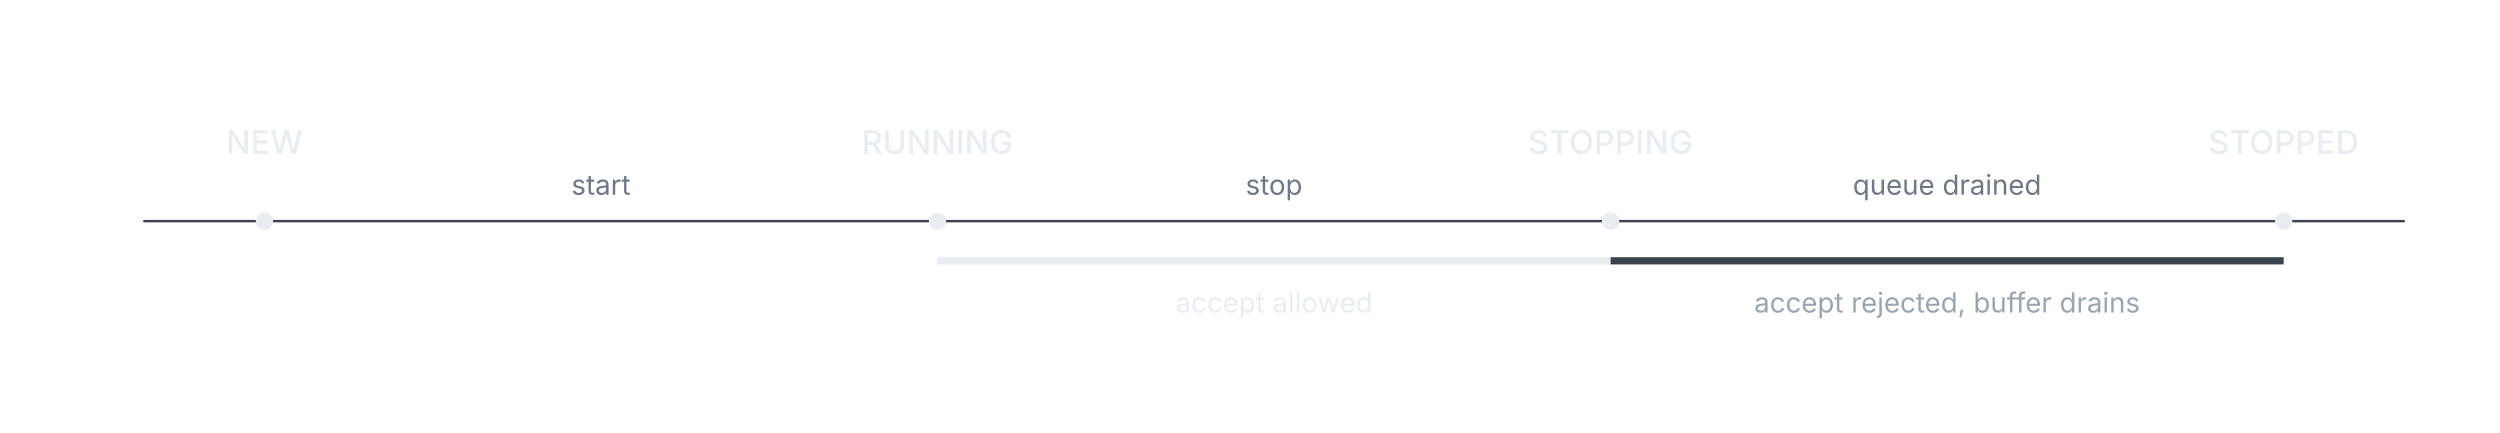
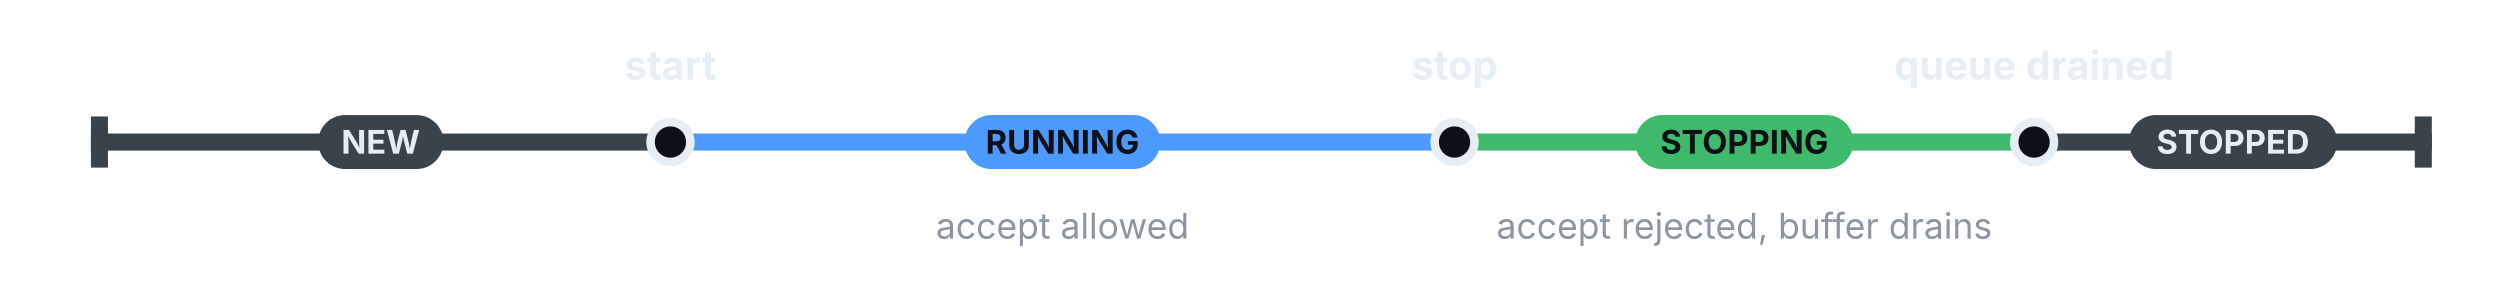
- <svg xmlns="http://www.w3.org/2000/svg" viewBox="0 0 1040 180" width="1040" height="180" role="img">
-   <defs>
-     <marker id="tip-ink" markerWidth="9" markerHeight="9" refX="7.2" refY="4.5" orient="auto">
-       <path d="M0.8,1.2 L7.4,4.5 L0.8,7.8" fill="none" stroke="#E9EDF2" stroke-width="1.2" stroke-linecap="round" stroke-linejoin="round" />
-     </marker>
-     <marker id="tip-soft" markerWidth="9" markerHeight="9" refX="7.2" refY="4.5" orient="auto">
-       <path d="M0.8,1.2 L7.4,4.5 L0.8,7.8" fill="none" stroke="#9BA5B1" stroke-width="1.2" stroke-linecap="round" stroke-linejoin="round" />
-     </marker>
-     <marker id="tip-mute" markerWidth="9" markerHeight="9" refX="7.2" refY="4.5" orient="auto">
-       <path d="M0.8,1.2 L7.4,4.5 L0.8,7.8" fill="none" stroke="#6F7985" stroke-width="1.2" stroke-linecap="round" stroke-linejoin="round" />
-     </marker>
-     <marker id="tip-hair" markerWidth="9" markerHeight="9" refX="7.2" refY="4.5" orient="auto">
-       <path d="M0.8,1.2 L7.4,4.5 L0.8,7.8" fill="none" stroke="#39424D" stroke-width="1.2" stroke-linecap="round" stroke-linejoin="round" />
-     </marker>
-     <marker id="tip-bad" markerWidth="9" markerHeight="9" refX="7.2" refY="4.5" orient="auto">
-       <path d="M0.8,1.2 L7.4,4.5 L0.8,7.8" fill="none" stroke="#FF8177" stroke-width="1.2" stroke-linecap="round" stroke-linejoin="round" />
-     </marker>
-   </defs>
-   <path d="M60,92 L1000,92" stroke="#39424D" stroke-width="1" fill="none" stroke-linecap="round" />
-   <circle cx="110" cy="92" r="3.6" fill="#E9EDF2" />
-   <text x="110" y="64" font-family="-apple-system, BlinkMacSystemFont, 'Segoe UI', Inter, Helvetica, Arial, sans-serif" font-size="13.5" font-weight="550" fill="#E9EDF2" text-anchor="middle">NEW</text>
-   <circle cx="390" cy="92" r="3.6" fill="#E9EDF2" />
-   <text x="390" y="64" font-family="-apple-system, BlinkMacSystemFont, 'Segoe UI', Inter, Helvetica, Arial, sans-serif" font-size="13.5" font-weight="550" fill="#E9EDF2" text-anchor="middle">RUNNING</text>
-   <circle cx="670" cy="92" r="3.6" fill="#E9EDF2" />
-   <text x="670" y="64" font-family="-apple-system, BlinkMacSystemFont, 'Segoe UI', Inter, Helvetica, Arial, sans-serif" font-size="13.5" font-weight="550" fill="#E9EDF2" text-anchor="middle">STOPPING</text>
-   <circle cx="950" cy="92" r="3.6" fill="#E9EDF2" />
-   <text x="950" y="64" font-family="-apple-system, BlinkMacSystemFont, 'Segoe UI', Inter, Helvetica, Arial, sans-serif" font-size="13.5" font-weight="550" fill="#E9EDF2" text-anchor="middle">STOPPED</text>
-   <text x="250.0" y="81" font-family="-apple-system, BlinkMacSystemFont, 'Segoe UI', Inter, Helvetica, Arial, sans-serif" font-size="11.5" font-weight="400" fill="#6F7985" text-anchor="middle">start</text>
-   <text x="530.0" y="81" font-family="-apple-system, BlinkMacSystemFont, 'Segoe UI', Inter, Helvetica, Arial, sans-serif" font-size="11.5" font-weight="400" fill="#6F7985" text-anchor="middle">stop</text>
-   <text x="810.0" y="81" font-family="-apple-system, BlinkMacSystemFont, 'Segoe UI', Inter, Helvetica, Arial, sans-serif" font-size="11.5" font-weight="400" fill="#6F7985" text-anchor="middle">queue drained</text>
-   <rect x="390" y="107" width="280" height="3" fill="#E9EDF2" />
-   <rect x="670" y="107" width="280" height="3" fill="#39424D" />
-   <text x="530" y="130" font-family="-apple-system, BlinkMacSystemFont, 'Segoe UI', Inter, Helvetica, Arial, sans-serif" font-size="11.5" font-weight="400" fill="#E9EDF2" text-anchor="middle">accept allowed</text>
-   <text x="810" y="130" font-family="-apple-system, BlinkMacSystemFont, 'Segoe UI', Inter, Helvetica, Arial, sans-serif" font-size="11.5" font-weight="400" fill="#9BA5B1" text-anchor="middle">accept rejected, buffer drains</text>
+ <svg xmlns="http://www.w3.org/2000/svg" viewBox="0 34 880 104" width="880" height="104" role="img">
+   <path d="M32.00,84.00 L236.00,84.00" stroke="#3A424C" stroke-width="6" fill="none" stroke-linecap="butt" stroke-linejoin="round" />
+   <path d="M236.00,84.00 L512.00,84.00" stroke="#4C9AFF" stroke-width="6" fill="none" stroke-linecap="butt" stroke-linejoin="round" />
+   <path d="M512.00,84.00 L716.00,84.00" stroke="#3FB96B" stroke-width="6" fill="none" stroke-linecap="butt" stroke-linejoin="round" />
+   <path d="M716.00,84.00 L856.00,84.00" stroke="#3A424C" stroke-width="6" fill="none" stroke-linecap="butt" stroke-linejoin="round" />
+   <rect x="32.0" y="75.0" width="6" height="18.0" fill="#3A424C" />
+   <rect x="850.0" y="75.0" width="6" height="18.0" fill="#3A424C" />
+   <rect x="112.0" y="74.5" width="44.1" height="19" rx="9.5" fill="#3A424C" />
+   <text x="134.0" y="88.1" font-family="-apple-system, BlinkMacSystemFont, 'Segoe UI', Inter, Helvetica, Arial, sans-serif" font-size="11.5" font-weight="700" fill="#E6EDF3" text-anchor="middle">NEW</text>
+   <rect x="339.5" y="74.5" width="68.9" height="19" rx="9.5" fill="#4C9AFF" />
+   <text x="374.0" y="88.1" font-family="-apple-system, BlinkMacSystemFont, 'Segoe UI', Inter, Helvetica, Arial, sans-serif" font-size="11.5" font-weight="700" fill="#0D1117" text-anchor="middle">RUNNING</text>
+   <rect x="575.6" y="74.5" width="76.8" height="19" rx="9.5" fill="#3FB96B" />
+   <text x="614.0" y="88.1" font-family="-apple-system, BlinkMacSystemFont, 'Segoe UI', Inter, Helvetica, Arial, sans-serif" font-size="11.5" font-weight="700" fill="#0D1117" text-anchor="middle">STOPPING</text>
+   <rect x="749.4" y="74.5" width="73.3" height="19" rx="9.5" fill="#3A424C" />
+   <text x="786.0" y="88.1" font-family="-apple-system, BlinkMacSystemFont, 'Segoe UI', Inter, Helvetica, Arial, sans-serif" font-size="11.5" font-weight="700" fill="#E6EDF3" text-anchor="middle">STOPPED</text>
+   <rect x="229.00" y="77.00" width="14.00" height="14.00" rx="7.00" fill="#0D1117" stroke="#E6EDF3" stroke-width="3" />
+   <text x="236.0" y="62.0" font-family="-apple-system, BlinkMacSystemFont, 'Segoe UI', Inter, Helvetica, Arial, sans-serif" font-size="14" font-weight="650" fill="#E6EDF3" text-anchor="middle">start</text>
+   <rect x="505.00" y="77.00" width="14.00" height="14.00" rx="7.00" fill="#0D1117" stroke="#E6EDF3" stroke-width="3" />
+   <text x="512.0" y="62.0" font-family="-apple-system, BlinkMacSystemFont, 'Segoe UI', Inter, Helvetica, Arial, sans-serif" font-size="14" font-weight="650" fill="#E6EDF3" text-anchor="middle">stop</text>
+   <rect x="709.00" y="77.00" width="14.00" height="14.00" rx="7.00" fill="#0D1117" stroke="#E6EDF3" stroke-width="3" />
+   <text x="716.0" y="62.0" font-family="-apple-system, BlinkMacSystemFont, 'Segoe UI', Inter, Helvetica, Arial, sans-serif" font-size="14" font-weight="650" fill="#E6EDF3" text-anchor="middle">queue drained</text>
+   <text x="374.0" y="118.0" font-family="-apple-system, BlinkMacSystemFont, 'Segoe UI', Inter, Helvetica, Arial, sans-serif" font-size="12.5" font-weight="400" fill="#8D96A0" text-anchor="middle">accept allowed</text>
+   <text x="614.0" y="118.0" font-family="-apple-system, BlinkMacSystemFont, 'Segoe UI', Inter, Helvetica, Arial, sans-serif" font-size="12.5" font-weight="400" fill="#8D96A0" text-anchor="middle">accept rejected, buffer drains</text>
</svg>
